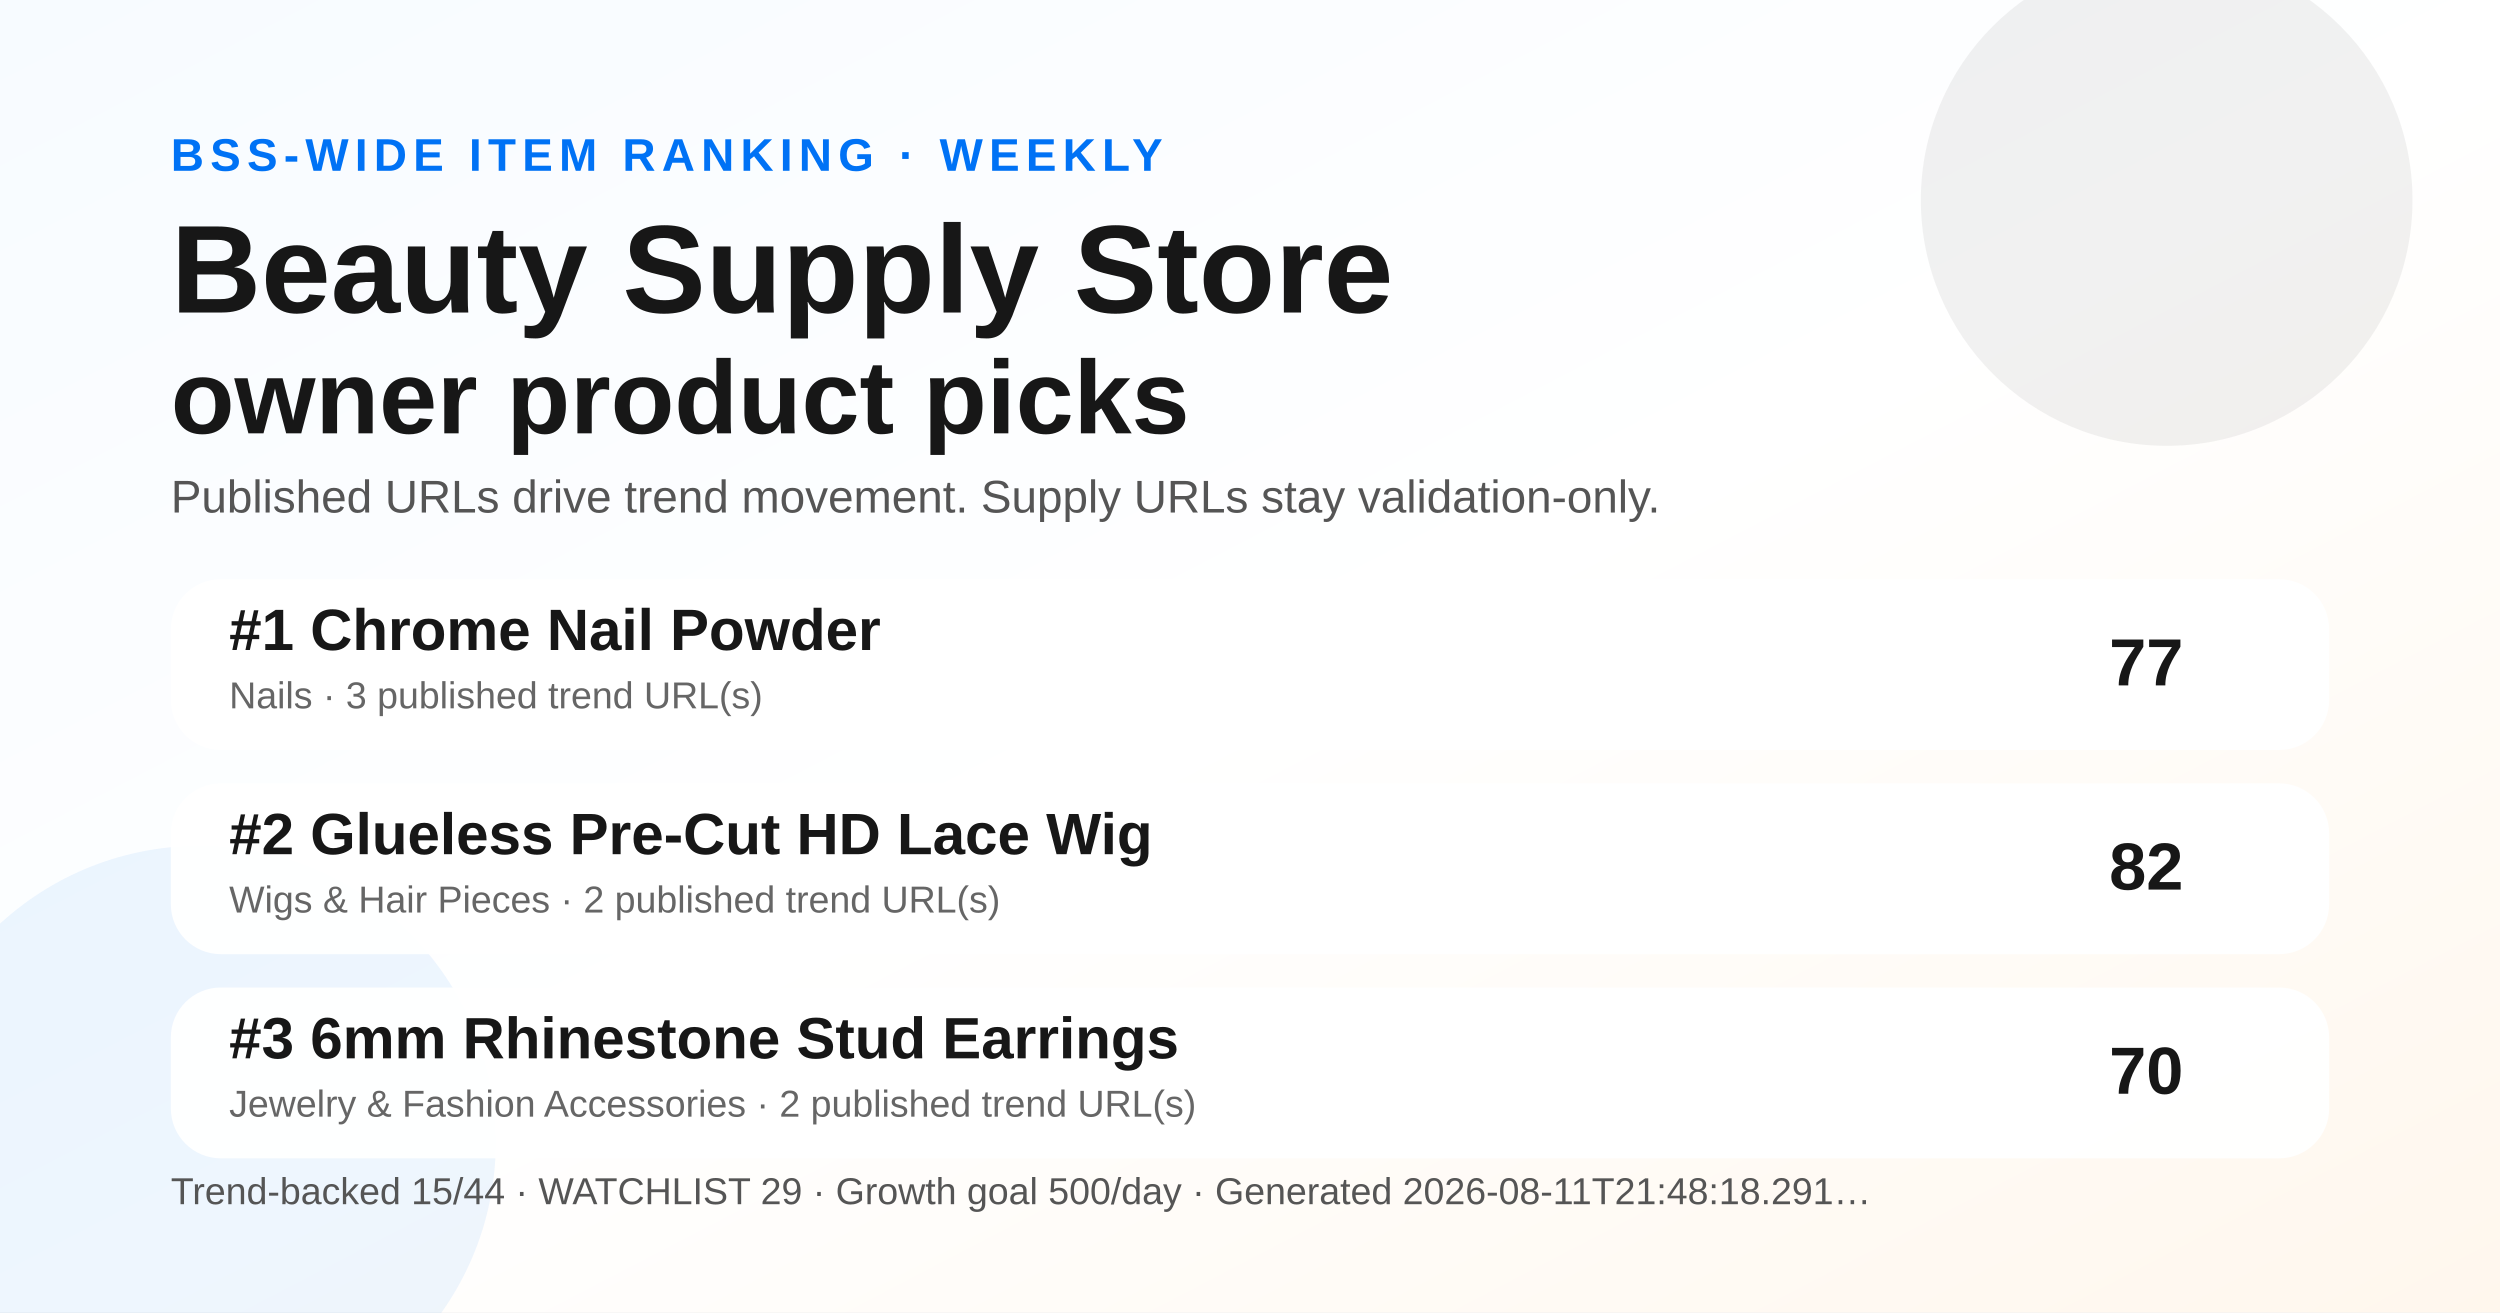
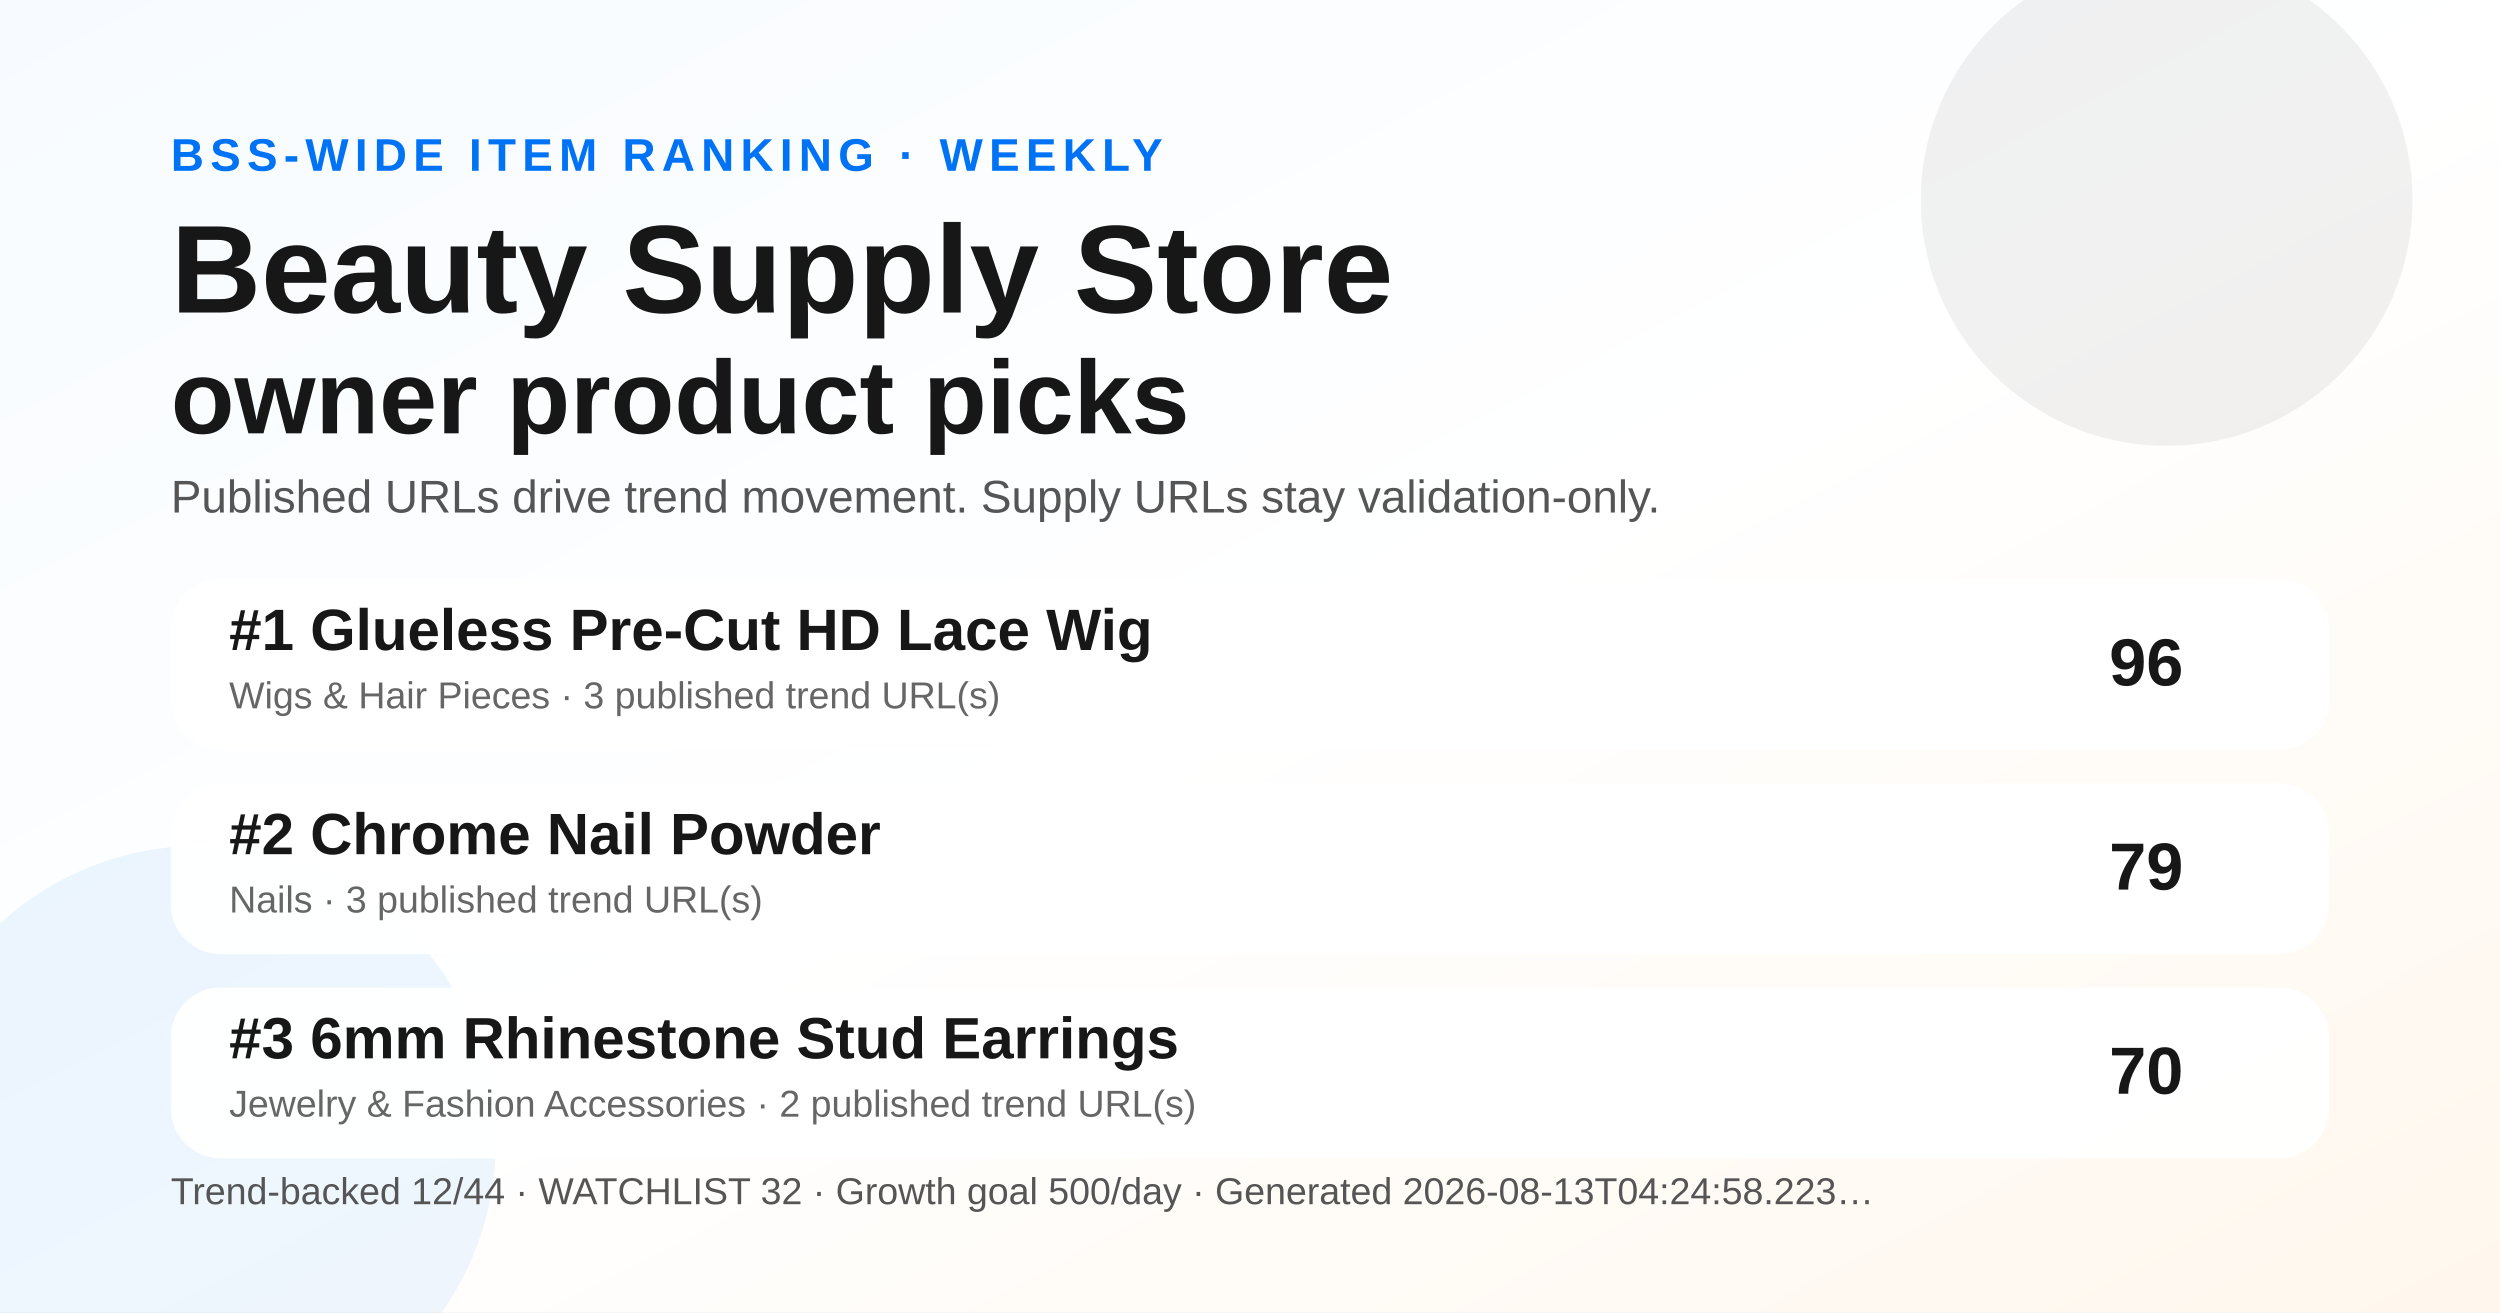
<svg xmlns="http://www.w3.org/2000/svg" width="1200" height="630" viewBox="0 0 1200 630" role="img" aria-label="Weekly BSS Trend Ranking social preview">
  <defs>
    <linearGradient id="bg" x1="0" y1="0" x2="1" y2="1">
      <stop offset="0" stop-color="#f7fbff" />
      <stop offset="0.52" stop-color="#ffffff" />
      <stop offset="1" stop-color="#fff7ed" />
    </linearGradient>
  </defs>
  <rect width="1200" height="630" fill="url(#bg)" />
  <circle cx="1040" cy="96" r="118" fill="#171717" opacity="0.06" />
  <circle cx="96" cy="548" r="142" fill="#0072f5" opacity="0.07" />
  <text x="82" y="82" font-family="Arial, Helvetica, sans-serif" font-size="22" font-weight="700" fill="#0072f5" letter-spacing="3">BSS-WIDE ITEM RANKING · WEEKLY</text>
  <text x="82" y="150" font-family="Arial, Helvetica, sans-serif" font-size="60" font-weight="800" fill="#171717">Beauty Supply Store</text>
  <text x="82" y="208" font-family="Arial, Helvetica, sans-serif" font-size="50" font-weight="800" fill="#171717">owner product picks</text>
  <text x="82" y="246" font-family="Arial, Helvetica, sans-serif" font-size="22" fill="#555555">Published URLs drive trend movement. Supply URLs stay validation-only.</text>
  <g transform="translate(82 278)">
    <rect width="1036" height="82" rx="24" fill="#ffffff" opacity="0.96" />
-     <text x="28" y="34" font-family="Arial, Helvetica, sans-serif" font-size="28" font-weight="700" fill="#171717">#1 Chrome Nail Powder</text>
-     <text x="28" y="62" font-family="Arial, Helvetica, sans-serif" font-size="18" fill="#666666">Nails · 3 published trend URL(s)</text>
-     <text x="966" y="51" text-anchor="end" font-family="Arial, Helvetica, sans-serif" font-size="32" font-weight="700" fill="#171717">77</text>
+     <text x="28" y="34" font-family="Arial, Helvetica, sans-serif" font-size="28" font-weight="700" fill="#171717">#1 Glueless Pre-Cut HD Lace Wig</text>
+     <text x="28" y="62" font-family="Arial, Helvetica, sans-serif" font-size="18" fill="#666666">Wigs &amp; Hair Pieces · 3 published trend URL(s)</text>
+     <text x="966" y="51" text-anchor="end" font-family="Arial, Helvetica, sans-serif" font-size="32" font-weight="700" fill="#171717">96</text>
  </g>
  <g transform="translate(82 376)">
    <rect width="1036" height="82" rx="24" fill="#ffffff" opacity="0.96" />
-     <text x="28" y="34" font-family="Arial, Helvetica, sans-serif" font-size="28" font-weight="700" fill="#171717">#2 Glueless Pre-Cut HD Lace Wig</text>
-     <text x="28" y="62" font-family="Arial, Helvetica, sans-serif" font-size="18" fill="#666666">Wigs &amp; Hair Pieces · 2 published trend URL(s)</text>
-     <text x="966" y="51" text-anchor="end" font-family="Arial, Helvetica, sans-serif" font-size="32" font-weight="700" fill="#171717">82</text>
+     <text x="28" y="34" font-family="Arial, Helvetica, sans-serif" font-size="28" font-weight="700" fill="#171717">#2 Chrome Nail Powder</text>
+     <text x="28" y="62" font-family="Arial, Helvetica, sans-serif" font-size="18" fill="#666666">Nails · 3 published trend URL(s)</text>
+     <text x="966" y="51" text-anchor="end" font-family="Arial, Helvetica, sans-serif" font-size="32" font-weight="700" fill="#171717">79</text>
  </g>
  <g transform="translate(82 474)">
    <rect width="1036" height="82" rx="24" fill="#ffffff" opacity="0.96" />
    <text x="28" y="34" font-family="Arial, Helvetica, sans-serif" font-size="28" font-weight="700" fill="#171717">#3 6mm Rhinestone Stud Earrings</text>
    <text x="28" y="62" font-family="Arial, Helvetica, sans-serif" font-size="18" fill="#666666">Jewelry &amp; Fashion Accessories · 2 published trend URL(s)</text>
    <text x="966" y="51" text-anchor="end" font-family="Arial, Helvetica, sans-serif" font-size="32" font-weight="700" fill="#171717">70</text>
  </g>
  <g transform="translate(82 578)">
-     <text font-family="Arial, Helvetica, sans-serif" font-size="18" fill="#555555">Trend-backed 15/44 · WATCHLIST 29 · Growth goal 500/day · Generated 2026-08-11T21:48:18.291…</text>
+     <text font-family="Arial, Helvetica, sans-serif" font-size="18" fill="#555555">Trend-backed 12/44 · WATCHLIST 32 · Growth goal 500/day · Generated 2026-08-13T04:24:58.223…</text>
  </g>
</svg>
